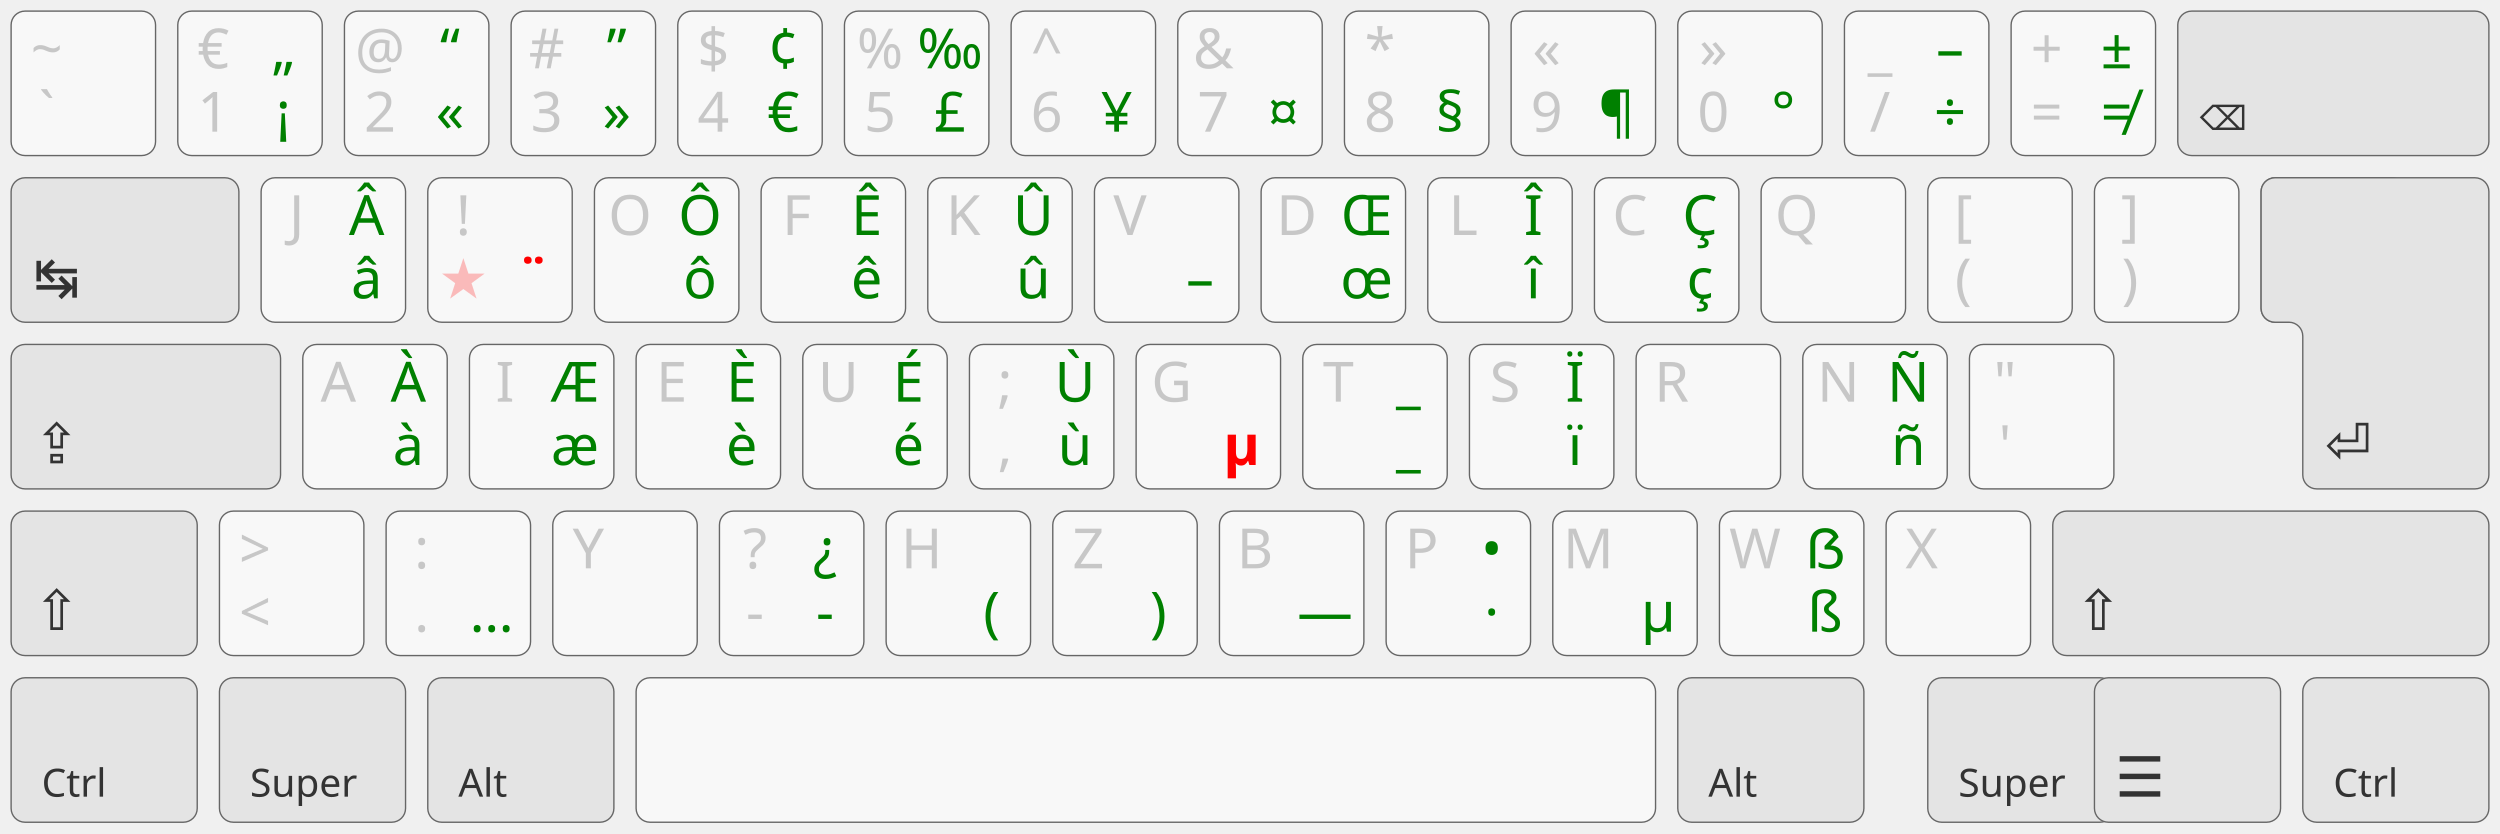
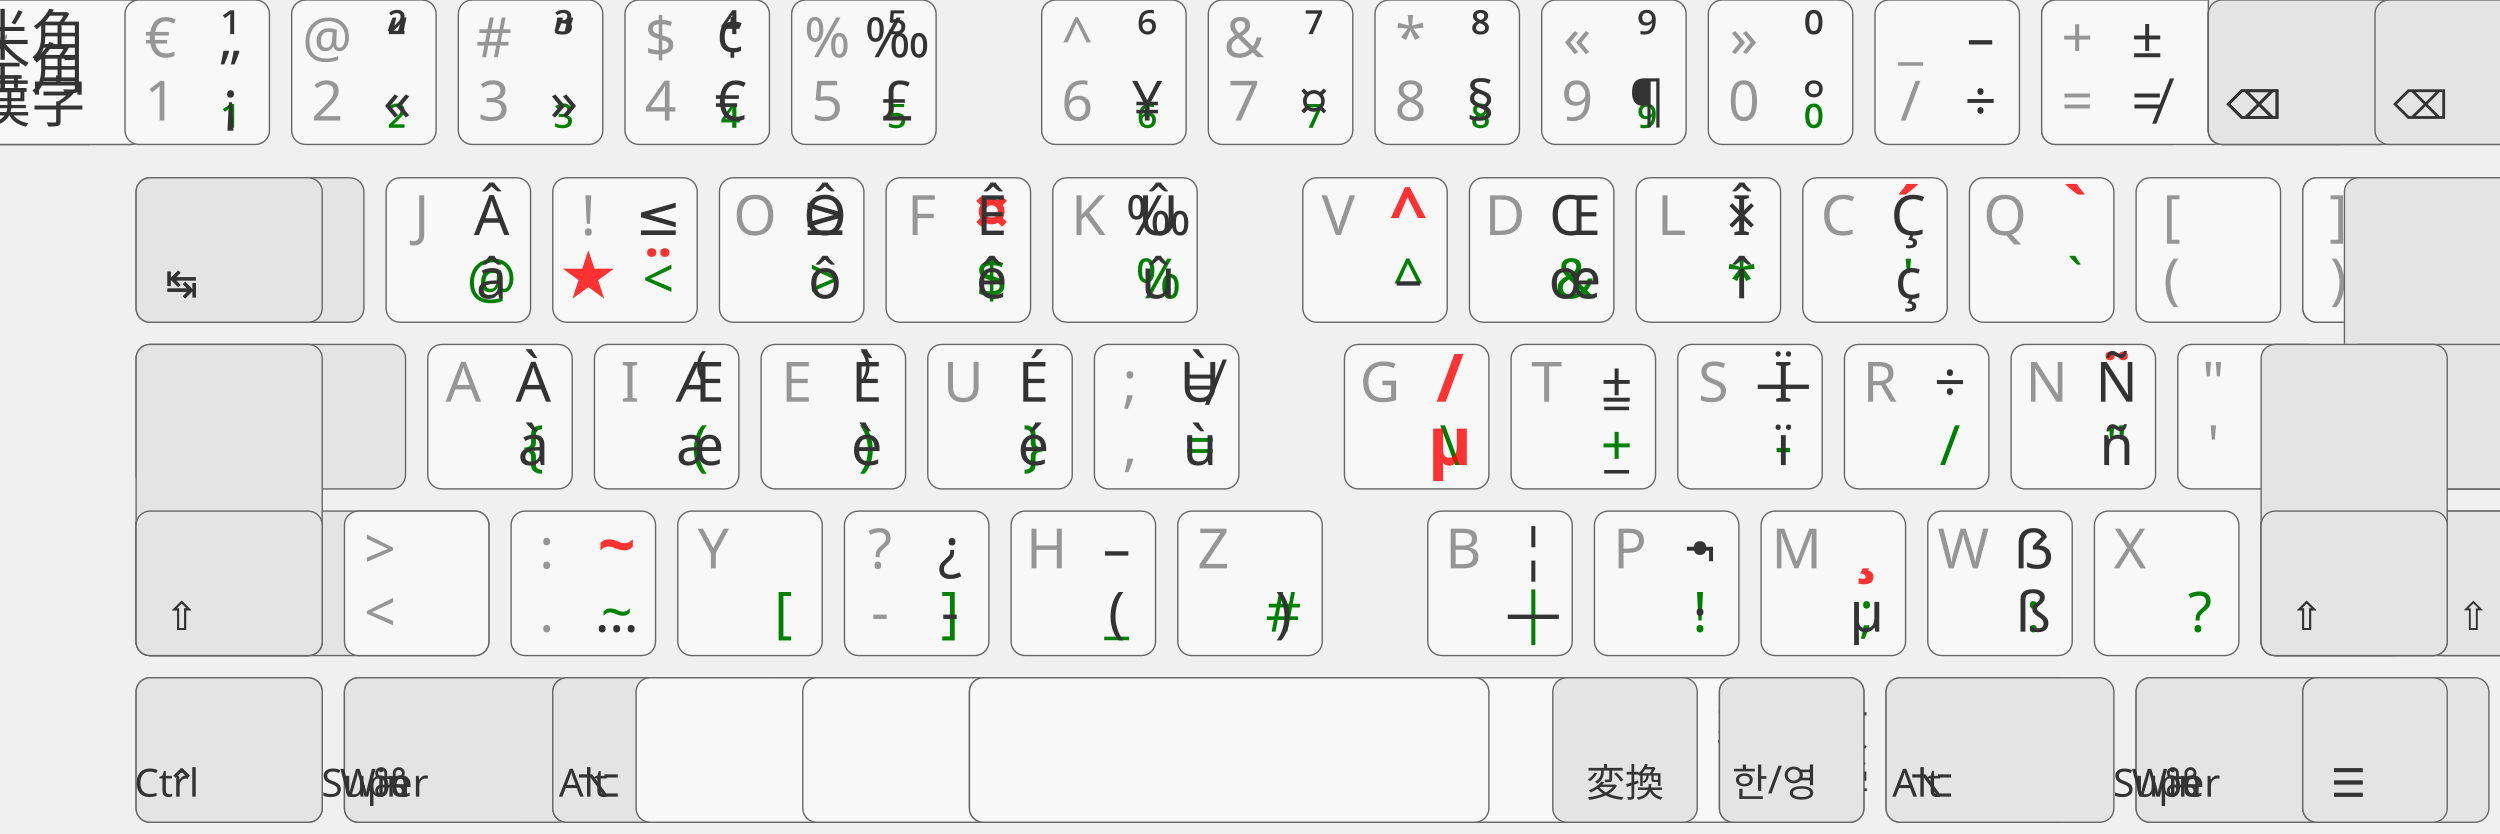
<svg xmlns="http://www.w3.org/2000/svg" viewBox="0 0 900 300" platform="gnu" theme="" class="iso intlBackslash dk">
  <style>
    rect, path {
+       fill: #f8f8f8;
      stroke: #666;
      stroke-width: .5px;
-       fill: #f8f8f8;
-     }
-     .specialKey,
-     .specialKey rect,
-     .specialKey path {
-       fill: #e4e4e4;
    }
    text {
      fill: #333;
      font: normal 20px sans-serif;
      text-align: center;
-     }
-     #Backspace text {
-       font-size: 12px;
+       text-anchor: middle;
    }

-     #Escape { display: none; }
+     .specialKey text { font-size: 14px; }
+     .specialKey rect { fill: #e4e4e4; }

-     #row_AE { transform: translate(4px, 4px); }
-     #row_AD { transform: translate(4px, 64px); }
-     #row_AC { transform: translate(4px, 124px); }
-     #row_AB { transform: translate(4px, 184px); }
-     #row_AA { transform: translate(4px, 244px); }
+     #row_AD { transform: translate(64px,  64px); }
+     #row_AC { transform: translate(64px, 124px); }
+     #row_AB { transform: translate(64px, 184px); }
+     #row_AA { transform: translate(64px, 244px); }
+     .left   { transform: translate(-15px, 0); }
+     .right  { transform: translate(+15px, 0); }

-     /* Backslash + Enter */
-     #Enter path.alt,
-     #Enter     .iso,
-     #Backslash .iso,
-     .alt #Enter rect.ansi,
-     .iso #Enter rect.ansi,
-     .iso #Enter text.ansi,
-     .alt #Backslash .ansi,
-     .iso #Backslash .ansi { display: none; }
-     #Enter text.ansi,
-     .alt #Enter     .alt,
-     .iso #Enter     .iso,
-     .iso #Backslash .iso { display: block; }
-     .iso #Backslash { transform: translate(765px, 60px); }
-     .alt #Backslash { transform: translate(780px, -60px); }
+     #odk    { fill: #7e7; }
+     .level3 { fill: green; }

-     /* Backspace + IntlYen */
-     #IntlYen, #Backspace .alt,
-     .intlYen  #Backspace .ansi { display: none; }
-     .intlYen  #Backspace .alt,
-     .intlYen  #IntlYen { display: block; }
+     .layer, .level1, .level2 { opacity: 0.5; }

-     /* ShiftLeft + IntlBackslash */
-     #IntlBackslash, #ShiftLeft .iso,
-     .intlBackslash  #ShiftLeft .ansi { display: none; }
-     .intlBackslash  #ShiftLeft .iso,
-     .intlBackslash  #IntlBackslash { display: block; }
- 
-     /* ShiftRight + IntlRo */
-     #IntlRo, #ShiftRight .abnt,
-     .intlRo  #ShiftRight .ansi { display: none; }
-     .intlRo  #ShiftRight .abnt,
-     .intlRo  #IntlRo { display: block; }
- 
-     .specialKey   .ergo,
-     .specialKey   .ol60,
-     .specialKey   .ol50,
-     .specialKey   .ol40,
-     #Space        .ol60,
-     #Space        .ol50,
-     #Space        .ol40,
-     #Backquote    .ol60,
-     #BracketRight .ol60,
-     #Equal        .ol60,
-     .ergo #CapsLock,
-     .ergo #Space      rect,
-     .ergo #Backslash  rect,
-     .ergo .specialKey rect,
-     .ergo .specialKey text { display: none; }
-     .ol50 #Escape,
-     .ol40 #Escape,
-     .ol60 #Space        .ol60,
-     .ol50 #Space        .ol50,
-     .ol40 #Space        .ol40,
-     .ol60 #Backquote    .ol60,
-     .ol60 #BracketRight .ol60,
-     .ol60 #Backslash    .ol60,
-     .ol60 #Equal        .ol60,
-     .ol60 .specialKey   .ol60,
-     .ol50 .specialKey   .ol50,
-     .ol40 .specialKey   .ol40,
-     .ergo .specialKey   .ergo { display: block; }
- 
-     .ol50 .pinkyKey, .ol50 #ContextMenu,
-     .ol40 .pinkyKey, .ol40 #ContextMenu,
-     .ol40 #row_AE .numberKey { display: none; }
- 
-     .ergo #row_AE       { transform: translate(94px, 4px); }
-     .ergo #row_AD       { transform: translate(64px, 64px); }
-     .ergo #row_AC       { transform: translate(49px, 124px); }
-     .ergo #row_AB       { transform: translate(19px, 184px); }
- 
-     .ergo #Tab          { transform: translate(15px, 0px); }
-     .ergo #ShiftLeft    { transform: translate(60px, 0px); }
-     .ergo #ControlLeft  { transform: translate(75px, 0px); }
-     .ergo #MetaLeft     { transform: translate(150px, 0px); }
-     .ergo #AltLeft      { transform: translate(240px, 0px); }
-     .ergo #Space        { transform: translate(315px, 0px); }
-     .ergo #AltRight     { transform: translate(540px, 0px); }
-     .ergo #MetaRight    { transform: translate(630px, 0px); }
-     .ergo #ControlRight { transform: translate(750px, 0px); }
- 
-     .ergo .left         { transform: translate(-15px, 0px); }
-     .ergo .right        { transform: translate(15px, 0px); }
- 
-     .ol60 .left         { transform: translate(-75px, 0px); }
-     .ol60 #ControlRight { transform: translate(810px, 0px); }
-     .ol60 #Backquote    { transform: translate(-15px, 0px); }
-     .ol60 #ShiftRight   { transform: translate(795px, 0px); }
-     .ol60 #ContextMenu  { transform: translate(750px, 0px); }
-     .ol60 #Backslash    { transform: translate(690px, 120px); }
-     .ol60 #Backspace    { transform: translate(277.5px, 60px); }
-     .ol60 #Enter        { transform: translate(322.5px, 60px); }
- 
-     .ol50 #Escape       { transform: translate(-15px, 0px); }
-     .ol50 #Backspace    { transform: translate(660px, 0px); }
-     .ol50 #Enter        { transform: translate(705px, -60px); }
- 
-     .ol40 #Escape       { transform: translate(-15px, 120px); }
-     .ol40 #Backspace    { transform: translate(660px, 60px); }
-     .ol40 #Enter        { transform: translate(705px, 0px); }
- 
-     [platform="gnu"].ergo .specialKey .win,
-     [platform="gnu"].ergo .specialKey .mac,
-     [platform="win"].ergo .specialKey .gnu,
-     [platform="win"].ergo .specialKey .mac { display: none; }
-     .ergo .specialKey .mac,
-     [platform="gnu"].ergo .specialKey .gnu,
-     [platform="win"].ergo .specialKey .win { display: block; }
- 
-     /* swap Alt/Meta for MacOSX */
-     [platform="gnu"].ergo #MetaLeft,
-     [platform="win"].ergo #MetaLeft,
-                     .ergo #AltLeft   { transform: translate(150px, 0px); }
-     [platform="gnu"].ergo #AltLeft,
-     [platform="win"].ergo #AltLeft,
-                     .ergo #MetaLeft  { transform: translate(240px, 0px); }
-     [platform="gnu"].ergo #AltRight,
-     [platform="win"].ergo #AltRight,
-                     .ergo #MetaRight { transform: translate(570px, 0px); }
-     [platform="gnu"].ergo #MetaRight,
-     [platform="win"].ergo #MetaRight,
-                     .ergo #AltRight  { transform: translate(660px, 0px); }
- 
-     #NonConvert, #Convert, #KanaMode,
-     #Lang1, #Lang2,
-     #Space .jis,
-     #Space .ks,
-     .ks  #Space .ansi,
-     .ks  #Space .jis,
-     .jis #Space .ansi,
-     .jis #Space .ks { display: none; }
-     .ks  #Space .ks,
-     .jis #NonConvert, .jis #Convert, .jis #KanaMode,
-     .ks #Lang1, .ks #Lang2,
-     .jis #Space .jis { display: block; }
- 
-     #Backquote .jis,
-     #CapsLock  .jis,
-     .jis #Backquote .ansi,
-     .jis #CapsLock  .ansi { display: none; }
-     .jis #Backquote .jis,
-     .jis #CapsLock .jis { display: block; }
- 
-     #Lang1 text,
-     #Lang2 text,
-     #Convert text,
-     #NonConvert text,
-     .jis #CapsLock text { font-size: 14px; }
-     #KanaMode text,
-     .jis #Backquote text { font-size: 10px; }
- 
-     .specialKey .win,
-     .specialKey .gnu {
-       display: none;
-       font-size: 14px;
+     .deadKey {
+       fill: red;
+       opacity: 0.8;
+       font-size: 24px;
    }

-     /* display MacOSX by default */
-     [platform="gnu"] .specialKey .win,
-     [platform="gnu"] .specialKey .mac,
-     [platform="win"] .specialKey .gnu,
-     [platform="win"] .specialKey .mac { display: none; }
-     [platform="mac"] .specialKey .mac,
-     [platform="gnu"] .specialKey .gnu,
-     [platform="win"] .specialKey .win { display: block; }
- 
-     /* swap Alt/Meta for MacOSX */
-     [platform="gnu"] #MetaLeft,
-     [platform="win"] #MetaLeft,  #AltLeft   { transform: translate(75px, 0px); }
-     [platform="gnu"] #AltLeft,
-     [platform="win"] #AltLeft,   #MetaLeft  { transform: translate(150px, 0px); }
-     [platform="gnu"] #AltRight,
-     [platform="win"] #AltRight,  #MetaRight { transform: translate(600px, 0px); }
-     [platform="gnu"] #MetaRight,
-     [platform="win"] #MetaRight, #AltRight  { transform: translate(675px, 0px); }
- 
-     g:target rect, .press rect,
-     g:target path, .press path {
-       fill: #aad;
-     }
- 
-     [theme="reach"] .pinkyKey  rect { fill: hsl(  0, 100%, 90%); }
-     [theme="reach"] .numberKey rect { fill: hsl( 42, 100%, 90%); }
-     [theme="reach"] .letterKey rect { fill: hsl(122, 100%, 90%); }
-     [theme="reach"] .homeKey   rect { fill: hsl(122, 100%, 75%); }
-     [theme="reach"] .press     rect { fill: #aaf; }
- 
-     [theme="hints"] [finger="m1"] rect { fill: hsl(  0, 100%, 95%); }
-     [theme="hints"] [finger="l2"] rect { fill: hsl( 42, 100%, 85%); }
-     [theme="hints"] [finger="r2"] rect { fill: hsl( 61, 100%, 85%); }
-     [theme="hints"] [finger="l3"] rect,
-     [theme="hints"] [finger="r3"] rect { fill: hsl(136, 100%, 85%); }
-     [theme="hints"] [finger="l4"] rect,
-     [theme="hints"] [finger="r4"] rect { fill: hsl(200, 100%, 85%); }
-     [theme="hints"] [finger="l5"] rect,
-     [theme="hints"] [finger="r5"] rect { fill: hsl(230, 100%, 85%); }
-     [theme="hints"] .specialKey   rect,
-     [theme="hints"] .specialKey   path { fill: #e4e4e4; }
-     [theme="hints"] .hint         rect { fill: #a33; }
-     [theme="hints"] .press        rect { fill: #335; }
-     [theme="hints"] .press        text { fill: #fff; }
-     [theme="hints"] .hint text {
-       font-weight: bold;
-       fill: white;
-     }
- 
-     /* dimmed AltGr + bold dead keys */
-     .level3, .level4 { fill: blue; opacity: .5; }
-     .level5, .level6 { fill: green; display: none }
-     .deadKey {
-       fill: red;
-       font-size: 14px;
-     }
-     .diacritic  {
-       font-size: 20px;
-       font-weight: bolder;
-     }
- 
-     /* hide Level4 (Shift+AltGr) unless AltGr is pressed */
-     .level4        { display: none; }
-     .altgr .level4 { display: block; }
- 
-     /* highlight AltGr + Dead Keys */
-     .dk .level1, .altgr .level1,
-     .dk .level2, .altgr .level2 { opacity: 0.25; display: block; }
-     .dk .level5, .altgr .level3,
-     .dk .level6, .altgr .level4,
-     .mixed .level3, .mixed .level5 { opacity: 1; display: block;}
-     .dk .level3, .dk .level4,
-     .mixed .level4, .mixed .level6 { display: none; }
- 
-     /* Translate level5 upward if mixed */
-     .mixed .level5 {transform: translate(0px, -22.8px);}
- 
-     /* Adding Base class option to display Alpha + dk layers */
-     .base .level3, .base .level4 { display: none;}
-     .base .level5  { opacity: 0.5; display: block;}
+     .diacritic { font-weight: bolder; }

    @media (prefers-color-scheme: dark) {
-       rect, path { stroke: #777; fill: #444; }
-       .specialKey, .specialKey rect, .specialKey path { fill: #333; }
-       g:target rect, .press rect, g:target path, .press path { fill: #558; }
-       text { fill: #999; }
-       .level3, .level4 { fill: #99f; }
-       .level5, .level6 { fill: #6d6; }
-       .deadKey { fill: #f44; }
- 
-       [theme="reach"] .pinkyKey  rect { fill: hsl(  0, 60%, 25%); }
-       [theme="reach"] .numberKey rect { fill: hsl( 42, 60%, 27%); }
-       [theme="reach"] .letterKey rect { fill: hsl(122, 75%, 20%); }
-       [theme="reach"] .homeKey   rect { fill: hsl(122, 70%, 25%); }
-       [theme="reach"] .press     rect { fill: #449; }
- 
-       [theme="hints"] [finger="m1"] rect { fill: hsl(  0, 100%, 95%); }
-       [theme="hints"] [finger="l2"] rect { fill: hsl( 42, 100%, 85%); }
-       [theme="hints"] [finger="r2"] rect { fill: hsl( 61, 100%, 85%); }
-       [theme="hints"] [finger="l3"] rect,
-       [theme="hints"] [finger="r3"] rect { fill: hsl(136, 100%, 85%); }
-       [theme="hints"] [finger="l4"] rect,
-       [theme="hints"] [finger="r4"] rect { fill: hsl(200, 100%, 85%); }
-       [theme="hints"] [finger="l5"] rect,
-       [theme="hints"] [finger="r5"] rect { fill: hsl(230, 100%, 85%); }
-       [theme="hints"] .specialKey   rect,
-       [theme="hints"] .specialKey   path { fill: #e4e4e4; }
-       [theme="hints"] .hint         rect { fill: #a33; }
-       [theme="hints"] .press        rect { fill: #335; }
-       [theme="hints"] .press        text { fill: #fff; }
-       [theme="hints"] .hint text {
-         font-weight: bold;
-         fill: white;
-       }
+       .specialKey rect { fill: #333; }
+       rect, path       { fill: #444; }
+       text             { fill: #bbb; }
+       #odk             { fill: #484; }
+       .deadKey         { fill: #f44; }
+       .level3          { fill: #6b6; }
    }
  </style>
  <g id="row_AE" text-anchor="middle">
    <g class="left">
      <g class="specialKey" finger="l5" id="Escape" transform="translate(0, 0)">
        <rect class="ergo" width="67" height="52" rx="5" ry="5" />
        <text class="ergo" width="22" height="22" x="16.4" y="42.8">⎋</text>
      </g>
      <g class="pinkyKey" finger="l5" id="Backquote" transform="translate(0, 0)">
        <rect class="specialKey jis" width="52" height="52" rx="5" ry="5" />
        <rect class="ansi alt iso" width="52" height="52" rx="5" ry="5" />
        <rect class="ol60" width="67" height="52" rx="5" ry="5" />
        <text class="jis" width="22" height="22" x="26" y="20">半角</text>
        <text class="jis" width="22" height="22" x="26" y="32">全角</text>
        <text class="jis" width="22" height="22" x="26" y="44">漢字</text>
        <g class="ansi key">
          <text class="level1" width="22" height="22" x="12.8" y="43.4">`</text>
          <text class="level2" width="22" height="22" x="12.8" y="20.6">~</text>
          <text class="level3" width="22" height="22" x="38" y="43.4" />
          <text class="level4" width="22" height="22" x="38" y="20.6" />
          <text class="level5 dk" width="22" height="22" x="38" y="43.4" />
          <text class="level6 dk" width="22" height="22" x="38" y="20.6" />
        </g>
      </g>
      <g class="numberKey" finger="l5" id="Digit1" transform="translate(60, 0)">
        <rect class="" width="52" height="52" rx="5" ry="5" />
        <g class="key">
          <text class="level1" width="22" height="22" x="12.8" y="43.4">1</text>
          <text class="level2" width="22" height="22" x="12.8" y="20.6">€</text>
          <text class="level3" width="22" height="22" x="38" y="43.4">₁</text>
          <text class="level4" width="22" height="22" x="38" y="20.6">¹</text>
          <text class="level5 dk" width="22" height="22" x="38" y="43.4">¡</text>
          <text class="level6 dk" width="22" height="22" x="38" y="20.6">„</text>
        </g>
      </g>
      <g class="numberKey" finger="l5" id="Digit2" transform="translate(120, 0)">
        <rect class="" width="52" height="52" rx="5" ry="5" />
        <g class="key">
          <text class="level1" width="22" height="22" x="12.8" y="43.4">2</text>
          <text class="level2" width="22" height="22" x="12.8" y="20.6">@</text>
          <text class="level3" width="22" height="22" x="38" y="43.4">₂</text>
          <text class="level4" width="22" height="22" x="38" y="20.6">²</text>
          <text class="level5 dk" width="22" height="22" x="38" y="43.4">«</text>
          <text class="level6 dk" width="22" height="22" x="38" y="20.6">“</text>
        </g>
      </g>
      <g class="numberKey" finger="l4" id="Digit3" transform="translate(180, 0)">
        <rect class="" width="52" height="52" rx="5" ry="5" />
        <g class="key">
          <text class="level1" width="22" height="22" x="12.8" y="43.4">3</text>
          <text class="level2" width="22" height="22" x="12.8" y="20.6">#</text>
          <text class="level3" width="22" height="22" x="38" y="43.4">₃</text>
          <text class="level4" width="22" height="22" x="38" y="20.6">³</text>
          <text class="level5 dk" width="22" height="22" x="38" y="43.4">»</text>
          <text class="level6 dk" width="22" height="22" x="38" y="20.6">”</text>
        </g>
      </g>
      <g class="numberKey" finger="l3" id="Digit4" transform="translate(240, 0)">
        <rect class="" width="52" height="52" rx="5" ry="5" />
        <g class="key">
          <text class="level1" width="22" height="22" x="12.8" y="43.4">4</text>
          <text class="level2" width="22" height="22" x="12.8" y="20.6">$</text>
          <text class="level3" width="22" height="22" x="38" y="43.4">₄</text>
          <text class="level4" width="22" height="22" x="38" y="20.6">⁴</text>
          <text class="level5 dk" width="22" height="22" x="38" y="43.4">€</text>
          <text class="level6 dk" width="22" height="22" x="38" y="20.6">¢</text>
        </g>
      </g>
      <g class="numberKey" finger="l2" id="Digit5" transform="translate(300, 0)">
        <rect class="" width="52" height="52" rx="5" ry="5" />
        <g class="key">
          <text class="level1" width="22" height="22" x="12.8" y="43.4">5</text>
          <text class="level2" width="22" height="22" x="12.8" y="20.6">%</text>
          <text class="level3" width="22" height="22" x="38" y="43.4">₅</text>
          <text class="level4" width="22" height="22" x="38" y="20.6">⁵</text>
          <text class="level5 dk" width="22" height="22" x="38" y="43.4">£</text>
          <text class="level6 dk" width="22" height="22" x="38" y="20.6">‰</text>
        </g>
      </g>
    </g>
    <g class="right">
      <g class="numberKey" finger="l2" id="Digit6" transform="translate(360, 0)">
        <rect class="" width="52" height="52" rx="5" ry="5" />
        <g class="key">
          <text class="level1" width="22" height="22" x="12.8" y="43.4">6</text>
          <text class="level2" width="22" height="22" x="12.8" y="20.6">^</text>
          <text class="level3" width="22" height="22" x="38" y="43.4">₆</text>
          <text class="level4" width="22" height="22" x="38" y="20.6">⁶</text>
          <text class="level5 dk" width="22" height="22" x="38" y="43.4">¥</text>
          <text class="level6 dk" width="22" height="22" x="38" y="20.6" />
        </g>
      </g>
      <g class="numberKey" finger="r2" id="Digit7" transform="translate(420, 0)">
        <rect class="" width="52" height="52" rx="5" ry="5" />
        <g class="key">
          <text class="level1" width="22" height="22" x="12.8" y="43.4">7</text>
          <text class="level2" width="22" height="22" x="12.8" y="20.6">&amp;</text>
          <text class="level3" width="22" height="22" x="38" y="43.4">₇</text>
          <text class="level4" width="22" height="22" x="38" y="20.6">⁷</text>
          <text class="level5 dk" width="22" height="22" x="38" y="43.4">¤</text>
          <text class="level6 dk" width="22" height="22" x="38" y="20.6" />
        </g>
      </g>
      <g class="numberKey" finger="r2" id="Digit8" transform="translate(480, 0)">
        <rect class="" width="52" height="52" rx="5" ry="5" />
        <g class="key">
          <text class="level1" width="22" height="22" x="12.8" y="43.4">8</text>
          <text class="level2" width="22" height="22" x="12.8" y="20.6">*</text>
          <text class="level3" width="22" height="22" x="38" y="43.4">₈</text>
          <text class="level4" width="22" height="22" x="38" y="20.6">⁸</text>
          <text class="level5 dk" width="22" height="22" x="38" y="43.4">§</text>
          <text class="level6 dk" width="22" height="22" x="38" y="20.6" />
        </g>
      </g>
      <g class="numberKey" finger="r3" id="Digit9" transform="translate(540, 0)">
        <rect class="" width="52" height="52" rx="5" ry="5" />
        <g class="key">
          <text class="level1" width="22" height="22" x="12.8" y="43.4">9</text>
          <text class="level2" width="22" height="22" x="12.8" y="20.6">«</text>
          <text class="level3" width="22" height="22" x="38" y="43.4">₉</text>
          <text class="level4" width="22" height="22" x="38" y="20.6">⁹</text>
          <text class="level5 dk" width="22" height="22" x="38" y="43.4">¶</text>
          <text class="level6 dk" width="22" height="22" x="38" y="20.6" />
        </g>
      </g>
      <g class="numberKey" finger="r4" id="Digit0" transform="translate(600, 0)">
        <rect class="" width="52" height="52" rx="5" ry="5" />
        <g class="key">
          <text class="level1" width="22" height="22" x="12.8" y="43.4">0</text>
          <text class="level2" width="22" height="22" x="12.8" y="20.6">»</text>
          <text class="level3" width="22" height="22" x="38" y="43.4">₀</text>
          <text class="level4" width="22" height="22" x="38" y="20.6">⁰</text>
          <text class="level5 dk" width="22" height="22" x="38" y="43.4">°</text>
          <text class="level6 dk" width="22" height="22" x="38" y="20.6" />
        </g>
      </g>
      <g class="pinkyKey" finger="r5" id="Minus" transform="translate(660, 0)">
        <rect class="" width="52" height="52" rx="5" ry="5" />
        <g class="key">
          <text class="level1" width="22" height="22" x="12.8" y="43.4">/</text>
          <text class="level2" width="22" height="22" x="12.8" y="20.6">_</text>
          <text class="level3" width="22" height="22" x="38" y="43.4" />
          <text class="level4" width="22" height="22" x="38" y="20.6" />
          <text class="level5 dk" width="22" height="22" x="38" y="43.4">÷</text>
          <text class="level6 dk" width="22" height="22" x="38" y="20.6">–</text>
        </g>
      </g>
      <g class="pinkyKey" finger="r5" id="Equal" transform="translate(720, 0)">
        <rect class="ansi" width="52" height="52" rx="5" ry="5" />
        <rect class="ol60" width="67" height="52" rx="5" ry="5" />
        <g class="key">
          <text class="level1" width="22" height="22" x="12.8" y="43.4">=</text>
          <text class="level2" width="22" height="22" x="12.8" y="20.6">+</text>
          <text class="level3" width="22" height="22" x="38" y="43.4" />
          <text class="level4" width="22" height="22" x="38" y="20.6" />
          <text class="level5 dk" width="22" height="22" x="38" y="43.4">≠</text>
          <text class="level6 dk" width="22" height="22" x="38" y="20.6">±</text>
        </g>
      </g>
      <g class="pinkyKey" finger="r5" id="IntlYen" transform="translate(780, 0)">
        <rect class="" width="52" height="52" rx="5" ry="5" />
        <g class="key" />
      </g>
      <g class="specialKey" finger="r5" id="Backspace" transform="translate(780, 0)">
        <rect class="ansi" width="112" height="52" rx="5" ry="5" />
        <rect class="ol60" width="67" height="112" rx="5" ry="5" y="-60" />
        <rect class="ol40 ol50" width="67" height="52" rx="5" ry="5" />
        <rect class="alt" width="52" height="52" rx="5" ry="5" x="60" />
        <text class="ansi" width="22" height="22" x="16.4" y="42.8">⌫</text>
        <text class="ergo" width="22" height="22" x="16.4" y="42.8">⌫</text>
        <text class="alt" width="22" height="22" x="16.4" y="42.8" transform="translate(60, 0)">⌫</text>
      </g>
    </g>
  </g>
  <g id="row_AD" text-anchor="middle">
    <g class="left">
      <g class="specialKey" finger="l5" id="Tab" transform="translate(0, 0)">
        <rect class="" width="82" height="52" rx="5" ry="5" />
        <rect class="ergo" width="67" height="52" rx="5" ry="5" />
        <text class="" width="22" height="22" x="16.4" y="42.8">↹</text>
        <text class="ergo" width="22" height="22" x="16.4" y="42.8">↹</text>
      </g>
      <g class="letterKey" finger="l5" id="KeyQ" transform="translate(90, 0)">
        <rect class="" width="52" height="52" rx="5" ry="5" />
        <g class="key">
          <text class="level1" width="22" height="22" x="12.8" y="43.4" />
          <text class="level2" width="22" height="22" x="12.8" y="20.6">J</text>
          <text class="level3" width="22" height="22" x="38" y="43.4">@</text>
          <text class="level4" width="22" height="22" x="38" y="20.6" />
          <text class="level5 dk" width="22" height="22" x="38" y="43.4">â</text>
          <text class="level6 dk" width="22" height="22" x="38" y="20.6">Â</text>
        </g>
      </g>
      <g class="letterKey" finger="l4" id="KeyW" transform="translate(150, 0)">
        <rect class="" width="52" height="52" rx="5" ry="5" />
        <g class="key">
          <text class="level1 deadKey diacritic" width="22" height="22" x="12.8" y="43.4">★</text>
          <text class="level2" width="22" height="22" x="12.8" y="20.6">!</text>
          <text class="level3" width="22" height="22" x="38" y="43.4">&lt;</text>
          <text class="level4" width="22" height="22" x="38" y="20.6">≤</text>
          <text class="level5 dk deadKey diacritic" width="22" height="22" x="38" y="43.4">¨</text>
          <text class="level6 dk" width="22" height="22" x="38" y="20.6" />
        </g>
      </g>
      <g class="letterKey" finger="l3" id="KeyE" transform="translate(210, 0)">
        <rect class="" width="52" height="52" rx="5" ry="5" />
        <g class="key">
          <text class="level1" width="22" height="22" x="12.8" y="43.4" />
          <text class="level2" width="22" height="22" x="12.8" y="20.6">O</text>
          <text class="level3" width="22" height="22" x="38" y="43.4">&gt;</text>
          <text class="level4" width="22" height="22" x="38" y="20.6">≥</text>
          <text class="level5 dk" width="22" height="22" x="38" y="43.4">ô</text>
          <text class="level6 dk" width="22" height="22" x="38" y="20.6">Ô</text>
        </g>
      </g>
      <g class="letterKey" finger="l2" id="KeyR" transform="translate(270, 0)">
        <rect class="" width="52" height="52" rx="5" ry="5" />
        <g class="key">
          <text class="level1" width="22" height="22" x="12.8" y="43.4" />
          <text class="level2" width="22" height="22" x="12.8" y="20.6">F</text>
          <text class="level3" width="22" height="22" x="38" y="43.4">$</text>
          <text class="level4 deadKey diacritic" width="22" height="22" x="38" y="20.6">¤</text>
          <text class="level5 dk" width="22" height="22" x="38" y="43.4">ê</text>
          <text class="level6 dk" width="22" height="22" x="38" y="20.6">Ê</text>
        </g>
      </g>
      <g class="letterKey" finger="l2" id="KeyT" transform="translate(330, 0)">
        <rect class="" width="52" height="52" rx="5" ry="5" />
        <g class="key">
          <text class="level1" width="22" height="22" x="12.8" y="43.4" />
          <text class="level2" width="22" height="22" x="12.8" y="20.6">K</text>
          <text class="level3" width="22" height="22" x="38" y="43.4">%</text>
          <text class="level4" width="22" height="22" x="38" y="20.6">‰</text>
          <text class="level5 dk" width="22" height="22" x="38" y="43.4">û</text>
          <text class="level6 dk" width="22" height="22" x="38" y="20.6">Û</text>
        </g>
      </g>
    </g>
    <g class="right">
      <g class="letterKey" finger="r2" id="KeyY" transform="translate(390, 0)">
        <rect class="" width="52" height="52" rx="5" ry="5" />
        <g class="key">
          <text class="level1" width="22" height="22" x="12.8" y="43.4" />
          <text class="level2" width="22" height="22" x="12.8" y="20.6">V</text>
          <text class="level3" width="22" height="22" x="38" y="43.4">^</text>
          <text class="level4 deadKey diacritic" width="22" height="22" x="38" y="20.6">^</text>
          <text class="level5 dk" width="22" height="22" x="38" y="43.4">–</text>
          <text class="level6 dk" width="22" height="22" x="38" y="20.6" />
        </g>
      </g>
      <g class="letterKey" finger="r2" id="KeyU" transform="translate(450, 0)">
        <rect class="" width="52" height="52" rx="5" ry="5" />
        <g class="key">
          <text class="level1" width="22" height="22" x="12.8" y="43.4" />
          <text class="level2" width="22" height="22" x="12.8" y="20.6">D</text>
          <text class="level3" width="22" height="22" x="38" y="43.4">&amp;</text>
          <text class="level4 deadKey" width="22" height="22" x="38" y="20.6" />
          <text class="level5 dk" width="22" height="22" x="38" y="43.4">œ</text>
          <text class="level6 dk" width="22" height="22" x="38" y="20.6">Œ</text>
        </g>
      </g>
      <g class="letterKey" finger="r3" id="KeyI" transform="translate(510, 0)">
        <rect class="" width="52" height="52" rx="5" ry="5" />
        <g class="key">
          <text class="level1" width="22" height="22" x="12.8" y="43.4" />
          <text class="level2" width="22" height="22" x="12.8" y="20.6">L</text>
          <text class="level3" width="22" height="22" x="38" y="43.4">*</text>
          <text class="level4" width="22" height="22" x="38" y="20.6">×</text>
          <text class="level5 dk" width="22" height="22" x="38" y="43.4">î</text>
          <text class="level6 dk" width="22" height="22" x="38" y="20.6">Î</text>
        </g>
      </g>
      <g class="letterKey" finger="r4" id="KeyO" transform="translate(570, 0)">
        <rect class="" width="52" height="52" rx="5" ry="5" />
        <g class="key">
          <text class="level1" width="22" height="22" x="12.8" y="43.4" />
          <text class="level2" width="22" height="22" x="12.8" y="20.6">C</text>
          <text class="level3" width="22" height="22" x="38" y="43.4">'</text>
          <text class="level4 deadKey diacritic" width="22" height="22" x="38" y="20.6">´</text>
          <text class="level5 dk" width="22" height="22" x="38" y="43.4">ç</text>
          <text class="level6 dk" width="22" height="22" x="38" y="20.6">Ç</text>
        </g>
      </g>
      <g class="letterKey" finger="r5" id="KeyP" transform="translate(630, 0)">
        <rect class="" width="52" height="52" rx="5" ry="5" />
        <g class="key">
          <text class="level1" width="22" height="22" x="12.8" y="43.4" />
          <text class="level2" width="22" height="22" x="12.8" y="20.6">Q</text>
          <text class="level3" width="22" height="22" x="38" y="43.4">`</text>
          <text class="level4 deadKey diacritic" width="22" height="22" x="38" y="20.6">`</text>
          <text class="level5 dk" width="22" height="22" x="38" y="43.4" />
          <text class="level6 dk" width="22" height="22" x="38" y="20.6" />
        </g>
      </g>
      <g class="pinkyKey" finger="r5" id="BracketLeft" transform="translate(690, 0)">
        <rect class="" width="52" height="52" rx="5" ry="5" />
        <g class="key">
          <text class="level1" width="22" height="22" x="12.8" y="43.4">(</text>
          <text class="level2" width="22" height="22" x="12.8" y="20.6">[</text>
          <text class="level3" width="22" height="22" x="38" y="43.4" />
          <text class="level4" width="22" height="22" x="38" y="20.6" />
          <text class="level5 dk" width="22" height="22" x="38" y="43.4" />
          <text class="level6 dk" width="22" height="22" x="38" y="20.6" />
        </g>
      </g>
      <g class="pinkyKey" finger="r5" id="BracketRight" transform="translate(750, 0)">
        <rect class="ansi" width="52" height="52" rx="5" ry="5" />
        <rect class="ol60" width="67" height="52" rx="5" ry="5" />
        <g class="key">
          <text class="level1" width="22" height="22" x="12.8" y="43.4">)</text>
          <text class="level2" width="22" height="22" x="12.8" y="20.6">]</text>
          <text class="level3" width="22" height="22" x="38" y="43.4" />
          <text class="level4" width="22" height="22" x="38" y="20.6" />
          <text class="level5 dk" width="22" height="22" x="38" y="43.4" />
          <text class="level6 dk" width="22" height="22" x="38" y="20.6" />
        </g>
      </g>
      <g class="pinkyKey" finger="r5" id="Backslash" transform="translate(810, 0)">
        <rect class="ansi" width="82" height="52" rx="5" ry="5" />
        <rect class="iso ol60" width="52" height="52" rx="5" ry="5" />
        <g class="key">
          <text class="level1" width="22" height="22" x="12.8" y="43.4">\</text>
          <text class="level2" width="22" height="22" x="12.8" y="20.6">|</text>
          <text class="level3" width="22" height="22" x="38" y="43.4" />
          <text class="level4" width="22" height="22" x="38" y="20.6" />
          <text class="level5 dk" width="22" height="22" x="38" y="43.4" />
          <text class="level6 dk" width="22" height="22" x="38" y="20.6" />
        </g>
      </g>
    </g>
  </g>
  <g id="row_AC" text-anchor="middle">
    <g class="left">
      <g class="specialKey" finger="l5" id="CapsLock" transform="translate(0, 0)">
        <rect class="" width="97" height="52" rx="5" ry="5" />
        <text class="ansi" width="22" height="22" x="16.4" y="42.8">⇪</text>
        <text class="jis" width="22" height="22" x="23" y="42.8">英数</text>
      </g>
      <g class="letterKey homeKey" finger="l5" id="KeyA" transform="translate(105, 0)">
        <rect class="" width="52" height="52" rx="5" ry="5" />
        <g class="key">
          <text class="level1" width="22" height="22" x="12.8" y="43.4" />
          <text class="level2" width="22" height="22" x="12.8" y="20.6">A</text>
          <text class="level3" width="22" height="22" x="38" y="43.4">{</text>
          <text class="level4" width="22" height="22" x="38" y="20.6" />
          <text class="level5 dk" width="22" height="22" x="38" y="43.4">à</text>
          <text class="level6 dk" width="22" height="22" x="38" y="20.6">À</text>
        </g>
      </g>
      <g class="letterKey homeKey" finger="l4" id="KeyS" transform="translate(165, 0)">
        <rect class="" width="52" height="52" rx="5" ry="5" />
        <g class="key">
          <text class="level1" width="22" height="22" x="12.8" y="43.4" />
          <text class="level2" width="22" height="22" x="12.8" y="20.6">I</text>
          <text class="level3" width="22" height="22" x="38" y="43.4">(</text>
          <text class="level4" width="22" height="22" x="38" y="20.6">⁽</text>
          <text class="level5 dk" width="22" height="22" x="38" y="43.4">æ</text>
          <text class="level6 dk" width="22" height="22" x="38" y="20.6">Æ</text>
        </g>
      </g>
      <g class="letterKey homeKey" finger="l3" id="KeyD" transform="translate(225, 0)">
        <rect class="" width="52" height="52" rx="5" ry="5" />
        <g class="key">
          <text class="level1" width="22" height="22" x="12.8" y="43.4" />
          <text class="level2" width="22" height="22" x="12.8" y="20.6">E</text>
          <text class="level3" width="22" height="22" x="38" y="43.4">)</text>
          <text class="level4" width="22" height="22" x="38" y="20.6">⁾</text>
          <text class="level5 dk" width="22" height="22" x="38" y="43.4">è</text>
          <text class="level6 dk" width="22" height="22" x="38" y="20.6">È</text>
        </g>
      </g>
      <g class="letterKey homeKey" finger="l2" id="KeyF" transform="translate(285, 0)">
        <rect class="" width="52" height="52" rx="5" ry="5" />
        <g class="key">
          <text class="level1" width="22" height="22" x="12.8" y="43.4" />
          <text class="level2" width="22" height="22" x="12.8" y="20.6">U</text>
          <text class="level3" width="22" height="22" x="38" y="43.4">}</text>
          <text class="level4" width="22" height="22" x="38" y="20.6" />
          <text class="level5 dk" width="22" height="22" x="38" y="43.4">é</text>
          <text class="level6 dk" width="22" height="22" x="38" y="20.6">É</text>
        </g>
      </g>
      <g class="letterKey" finger="l2" id="KeyG" transform="translate(345, 0)">
        <rect class="" width="52" height="52" rx="5" ry="5" />
        <g class="key">
          <text class="level1" width="22" height="22" x="12.8" y="43.4">,</text>
          <text class="level2" width="22" height="22" x="12.8" y="20.6">;</text>
          <text class="level3" width="22" height="22" x="38" y="43.4">=</text>
          <text class="level4" width="22" height="22" x="38" y="20.6">≠</text>
          <text class="level5 dk" width="22" height="22" x="38" y="43.4">ù</text>
          <text class="level6 dk" width="22" height="22" x="38" y="20.6">Ù</text>
        </g>
      </g>
    </g>
    <g class="right">
      <g class="letterKey" finger="r2" id="KeyH" transform="translate(405, 0)">
        <rect class="" width="52" height="52" rx="5" ry="5" />
        <g class="key">
          <text class="level1" width="22" height="22" x="12.8" y="43.4" />
          <text class="level2" width="22" height="22" x="12.8" y="20.6">G</text>
          <text class="level3" width="22" height="22" x="38" y="43.4">\</text>
          <text class="level4 deadKey diacritic" width="22" height="22" x="38" y="20.6">/</text>
          <text class="level5 dk deadKey diacritic" width="22" height="22" x="38" y="43.4">µ</text>
          <text class="level6 dk" width="22" height="22" x="38" y="20.6" />
        </g>
      </g>
      <g class="letterKey homeKey" finger="r2" id="KeyJ" transform="translate(465, 0)">
        <rect class="" width="52" height="52" rx="5" ry="5" />
        <g class="key">
          <text class="level1" width="22" height="22" x="12.8" y="43.4" />
          <text class="level2" width="22" height="22" x="12.8" y="20.6">T</text>
          <text class="level3" width="22" height="22" x="38" y="43.4">+</text>
          <text class="level4" width="22" height="22" x="38" y="20.6">±</text>
          <text class="level5 dk" width="22" height="22" x="38" y="43.4">_</text>
          <text class="level6 dk" width="22" height="22" x="38" y="20.6">_</text>
        </g>
      </g>
      <g class="letterKey homeKey" finger="r3" id="KeyK" transform="translate(525, 0)">
        <rect class="" width="52" height="52" rx="5" ry="5" />
        <g class="key">
          <text class="level1" width="22" height="22" x="12.8" y="43.4" />
          <text class="level2" width="22" height="22" x="12.8" y="20.6">S</text>
          <text class="level3" width="22" height="22" x="38" y="43.4">-</text>
          <text class="level4" width="22" height="22" x="38" y="20.6">—</text>
          <text class="level5 dk" width="22" height="22" x="38" y="43.4">ï</text>
          <text class="level6 dk" width="22" height="22" x="38" y="20.6">Ï</text>
        </g>
      </g>
      <g class="letterKey homeKey" finger="r4" id="KeyL" transform="translate(585, 0)">
        <rect class="" width="52" height="52" rx="5" ry="5" />
        <g class="key">
          <text class="level1" width="22" height="22" x="12.8" y="43.4" />
          <text class="level2" width="22" height="22" x="12.8" y="20.6">R</text>
          <text class="level3" width="22" height="22" x="38" y="43.4">/</text>
          <text class="level4" width="22" height="22" x="38" y="20.6">÷</text>
          <text class="level5 dk" width="22" height="22" x="38" y="43.4" />
          <text class="level6 dk" width="22" height="22" x="38" y="20.6" />
        </g>
      </g>
      <g class="letterKey homeKey" finger="r5" id="Semicolon" transform="translate(645, 0)">
        <rect class="" width="52" height="52" rx="5" ry="5" />
        <g class="key">
          <text class="level1" width="22" height="22" x="12.8" y="43.4" />
          <text class="level2" width="22" height="22" x="12.8" y="20.6">N</text>
          <text class="level3" width="22" height="22" x="38" y="43.4">"</text>
          <text class="level4 deadKey diacritic" width="22" height="22" x="38" y="20.6">¨</text>
          <text class="level5 dk" width="22" height="22" x="38" y="43.4">ñ</text>
          <text class="level6 dk" width="22" height="22" x="38" y="20.6">Ñ</text>
        </g>
      </g>
      <g class="pinkyKey" finger="r5" id="Quote" transform="translate(705, 0)">
        <rect class="" width="52" height="52" rx="5" ry="5" />
        <g class="key">
          <text class="level1" width="22" height="22" x="12.8" y="43.4">'</text>
          <text class="level2" width="22" height="22" x="12.8" y="20.6">"</text>
          <text class="level3" width="22" height="22" x="38" y="43.4" />
          <text class="level4" width="22" height="22" x="38" y="20.6" />
          <text class="level5 dk" width="22" height="22" x="38" y="43.4" />
          <text class="level6 dk" width="22" height="22" x="38" y="20.6" />
        </g>
      </g>
      <g class="specialKey" finger="r5" id="Enter" transform="translate(765, 0)">
        <path class="alt" d="M50,-60 h72 a5,5 0 0 1 5,5 v102 a5,5 0 0 1 -5,5 h-117 a5,5 0 0 1 -5,-5 v-42 a5,5 0 0 1 5,-5 h35 a5,5 1 0 0 5,-5 v-50 a5,5 0 0 1 5,-5 z" />
        <path class="iso" d="M50,-60 h72 a5,5 0 0 1 5,5 v102 a5,5 0 0 1 -5,5 h-57 a5,5 0 0 1 -5,-5 v-50 a5,5 1 0 0 -5,-5 h-5 a5,5 0 0 1 -5,-5 v-42 a5,5 0 0 1 5,-5 z" />
        <rect class="ansi" width="127" height="52" rx="5" ry="5" />
        <rect class="ol60" width="67" height="112" rx="5" ry="5" y="-60" />
        <rect class="ol40 ol50" width="67" height="52" rx="5" ry="5" />
        <text class="ansi alt ergo" width="22" height="22" x="16.4" y="42.8">⏎</text>
        <text class="iso" width="22" height="22" x="16.4" y="42.8" transform="translate(60, 0)">⏎</text>
      </g>
    </g>
  </g>
  <g id="row_AB" text-anchor="middle">
    <g class="left">
      <g class="specialKey" finger="l5" id="ShiftLeft" transform="translate(0, 0)">
        <rect class="ansi alt" width="127" height="52" rx="5" ry="5" />
        <rect class="iso" width="67" height="52" rx="5" ry="5" />
        <rect class="ol50 ol60" width="67" height="112" rx="5" ry="5" y="-60" />
        <rect class="ol40" width="67" height="52" rx="5" ry="5" />
        <text class="" width="22" height="22" x="16.4" y="42.8">⇧</text>
        <text class="ergo" width="22" height="22" x="16.4" y="42.8">⇧</text>
      </g>
      <g class="letterKey" finger="l5" id="IntlBackslash" transform="translate(75, 0)">
        <rect class="" width="52" height="52" rx="5" ry="5" />
        <g class="key">
          <text class="level1" width="22" height="22" x="12.8" y="43.4">&lt;</text>
          <text class="level2" width="22" height="22" x="12.8" y="20.6">&gt;</text>
          <text class="level3" width="22" height="22" x="38" y="43.4" />
          <text class="level4" width="22" height="22" x="38" y="20.6" />
          <text class="level5 dk" width="22" height="22" x="38" y="43.4" />
          <text class="level6 dk" width="22" height="22" x="38" y="20.6" />
        </g>
      </g>
      <g class="letterKey" finger="l5" id="KeyZ" transform="translate(135, 0)">
        <rect class="" width="52" height="52" rx="5" ry="5" />
        <g class="key">
          <text class="level1" width="22" height="22" x="12.8" y="43.4">.</text>
          <text class="level2" width="22" height="22" x="12.8" y="20.6">:</text>
          <text class="level3" width="22" height="22" x="38" y="43.4">~</text>
          <text class="level4 deadKey diacritic" width="22" height="22" x="38" y="20.6">~</text>
          <text class="level5 dk" width="22" height="22" x="38" y="43.4">…</text>
          <text class="level6 dk" width="22" height="22" x="38" y="20.6" />
        </g>
      </g>
      <g class="letterKey" finger="l4" id="KeyX" transform="translate(195, 0)">
        <rect class="" width="52" height="52" rx="5" ry="5" />
        <g class="key">
          <text class="level1" width="22" height="22" x="12.8" y="43.4" />
          <text class="level2" width="22" height="22" x="12.8" y="20.6">Y</text>
          <text class="level3" width="22" height="22" x="38" y="43.4">[</text>
          <text class="level4" width="22" height="22" x="38" y="20.6" />
          <text class="level5 dk" width="22" height="22" x="38" y="43.4" />
          <text class="level6 dk" width="22" height="22" x="38" y="20.6" />
        </g>
      </g>
      <g class="letterKey" finger="l3" id="KeyC" transform="translate(255, 0)">
        <rect class="" width="52" height="52" rx="5" ry="5" />
        <g class="key">
          <text class="level1" width="22" height="22" x="12.8" y="43.4">-</text>
          <text class="level2" width="22" height="22" x="12.8" y="20.6">?</text>
          <text class="level3" width="22" height="22" x="38" y="43.4">]</text>
          <text class="level4" width="22" height="22" x="38" y="20.6" />
          <text class="level5 dk" width="22" height="22" x="38" y="43.4">‑</text>
          <text class="level6 dk" width="22" height="22" x="38" y="20.6">¿</text>
        </g>
      </g>
      <g class="letterKey" finger="l2" id="KeyV" transform="translate(315, 0)">
        <rect class="" width="52" height="52" rx="5" ry="5" />
        <g class="key">
          <text class="level1" width="22" height="22" x="12.8" y="43.4" />
          <text class="level2" width="22" height="22" x="12.8" y="20.6">H</text>
          <text class="level3" width="22" height="22" x="38" y="43.4">_</text>
          <text class="level4" width="22" height="22" x="38" y="20.6">–</text>
          <text class="level5 dk" width="22" height="22" x="38" y="43.4">(</text>
          <text class="level6 dk" width="22" height="22" x="38" y="20.6" />
        </g>
      </g>
      <g class="letterKey" finger="l2" id="KeyB" transform="translate(375, 0)">
        <rect class="" width="52" height="52" rx="5" ry="5" />
        <g class="key">
          <text class="level1" width="22" height="22" x="12.8" y="43.4" />
          <text class="level2" width="22" height="22" x="12.8" y="20.6">Z</text>
          <text class="level3" width="22" height="22" x="38" y="43.4">#</text>
          <text class="level4" width="22" height="22" x="38" y="20.6" />
          <text class="level5 dk" width="22" height="22" x="38" y="43.4">)</text>
          <text class="level6 dk" width="22" height="22" x="38" y="20.6" />
        </g>
      </g>
    </g>
    <g class="right">
      <g class="letterKey" finger="r2" id="KeyN" transform="translate(435, 0)">
        <rect class="" width="52" height="52" rx="5" ry="5" />
        <g class="key">
          <text class="level1" width="22" height="22" x="12.8" y="43.4" />
          <text class="level2" width="22" height="22" x="12.8" y="20.6">B</text>
          <text class="level3" width="22" height="22" x="38" y="43.4">|</text>
          <text class="level4" width="22" height="22" x="38" y="20.6">¦</text>
          <text class="level5 dk" width="22" height="22" x="38" y="43.4">—</text>
          <text class="level6 dk" width="22" height="22" x="38" y="20.6" />
        </g>
      </g>
      <g class="letterKey" finger="r2" id="KeyM" transform="translate(495, 0)">
        <rect class="" width="52" height="52" rx="5" ry="5" />
        <g class="key">
          <text class="level1" width="22" height="22" x="12.8" y="43.4" />
          <text class="level2" width="22" height="22" x="12.8" y="20.6">P</text>
          <text class="level3" width="22" height="22" x="38" y="43.4">!</text>
          <text class="level4" width="22" height="22" x="38" y="20.6">¬</text>
          <text class="level5 dk" width="22" height="22" x="38" y="43.4">·</text>
          <text class="level6 dk" width="22" height="22" x="38" y="20.6">•</text>
        </g>
      </g>
      <g class="letterKey" finger="r3" id="Comma" transform="translate(555, 0)">
        <rect class="" width="52" height="52" rx="5" ry="5" />
        <g class="key">
          <text class="level1" width="22" height="22" x="12.8" y="43.4" />
          <text class="level2" width="22" height="22" x="12.8" y="20.6">M</text>
          <text class="level3" width="22" height="22" x="38" y="43.4">;</text>
          <text class="level4 deadKey diacritic" width="22" height="22" x="38" y="20.6">¸</text>
          <text class="level5 dk" width="22" height="22" x="38" y="43.4">µ</text>
          <text class="level6 dk" width="22" height="22" x="38" y="20.6" />
        </g>
      </g>
      <g class="letterKey" finger="r4" id="Period" transform="translate(615, 0)">
        <rect class="" width="52" height="52" rx="5" ry="5" />
        <g class="key">
          <text class="level1" width="22" height="22" x="12.8" y="43.4" />
          <text class="level2" width="22" height="22" x="12.8" y="20.6">W</text>
          <text class="level3" width="22" height="22" x="38" y="43.4">:</text>
          <text class="level4" width="22" height="22" x="38" y="20.6" />
          <text class="level5 dk" width="22" height="22" x="38" y="43.4">ß</text>
          <text class="level6 dk" width="22" height="22" x="38" y="20.6">ẞ</text>
        </g>
      </g>
      <g class="letterKey" finger="r5" id="Slash" transform="translate(675, 0)">
        <rect class="" width="52" height="52" rx="5" ry="5" />
        <g class="key">
          <text class="level1" width="22" height="22" x="12.8" y="43.4" />
          <text class="level2" width="22" height="22" x="12.8" y="20.6">X</text>
          <text class="level3" width="22" height="22" x="38" y="43.4">?</text>
          <text class="level4" width="22" height="22" x="38" y="20.6" />
          <text class="level5 dk" width="22" height="22" x="38" y="43.4" />
          <text class="level6 dk" width="22" height="22" x="38" y="20.6" />
        </g>
      </g>
      <g class="pinkyKey" finger="r5" id="IntlRo" transform="translate(735, 0)">
        <rect class="" width="52" height="52" rx="5" ry="5" />
        <g class="key" />
      </g>
      <g class="specialKey" finger="r5" id="ShiftRight" transform="translate(735, 0)">
        <rect class="ansi" width="157" height="52" rx="5" ry="5" />
        <rect class="abnt" width="97" height="52" rx="5" ry="5" x="60" />
        <rect class="ol50 ol60" width="67" height="112" rx="5" ry="5" y="-60" />
        <rect class="ol40" width="67" height="52" rx="5" ry="5" />
        <text class="ansi" width="22" height="22" x="16.4" y="42.8">⇧</text>
        <text class="ergo" width="22" height="22" x="16.4" y="42.8">⇧</text>
        <text class="abnt" width="22" height="22" x="16.4" y="42.8" transform="translate(60, 0)">⇧</text>
      </g>
    </g>
  </g>
  <g id="row_AA" text-anchor="middle">
    <g class="left">
      <g class="specialKey" finger="l5" id="ControlLeft" transform="translate(0, 0)">
        <rect class="" width="67" height="52" rx="5" ry="5" />
        <rect class="ergo" width="67" height="52" rx="5" ry="5" />
        <text class="win gnu" width="22" height="22" x="11" y="42.8" text-anchor="start">Ctrl</text>
        <text class="mac" width="22" height="22" x="16.4" y="42.8">⌃</text>
      </g>
      <g class="specialKey" finger="l1" id="MetaLeft" transform="translate(75, 0)">
        <rect class="" width="67" height="52" rx="5" ry="5" />
        <rect class="ergo" width="82" height="52" rx="5" ry="5" />
        <text class="win" width="22" height="22" x="11" y="42.8" text-anchor="start">Win</text>
        <text class="gnu" width="22" height="22" x="11" y="42.8" text-anchor="start">Super</text>
        <text class="mac" width="22" height="22" x="16.4" y="42.8">⌘</text>
      </g>
      <g class="specialKey" finger="l1" id="AltLeft" transform="translate(150, 0)">
        <rect class="" width="67" height="52" rx="5" ry="5" />
        <rect class="ergo" width="82" height="52" rx="5" ry="5" />
        <text class="win gnu" width="22" height="22" x="11" y="42.8" text-anchor="start">Alt</text>
        <text class="mac" width="22" height="22" x="16.4" y="42.8">⌥</text>
      </g>
      <g class="specialKey" finger="l1" id="Lang2" transform="translate(225, 0)">
        <rect class="" width="52" height="52" rx="5" ry="5" />
        <text class="" width="22" height="22" x="20" y="42.8">한자</text>
      </g>
      <g class="specialKey" finger="l1" id="NonConvert" transform="translate(225, 0)">
        <rect class="" width="52" height="52" rx="5" ry="5" />
        <text class="" width="22" height="22" x="26" y="42.8">無変換</text>
      </g>
    </g>
    <g class="homeKey" finger="m1" id="Space" transform="translate(225, 0)">
      <rect class="ansi" width="367" height="52" rx="5" ry="5" />
      <rect class="ol60" width="322" height="52" rx="5" ry="5" x="-60" />
      <rect class="ol50 ol40" width="262" height="52" rx="5" ry="5" />
      <rect class="ks" width="247" height="52" rx="5" ry="5" x="60" />
      <rect class="jis" width="187" height="52" rx="5" ry="5" x="60" />
    </g>
    <g class="right">
      <g class="specialKey" finger="r1" id="Convert" transform="translate(480, 0)">
        <rect class="" width="52" height="52" rx="5" ry="5" />
        <text class="" width="22" height="22" x="26" y="42.8">変換</text>
      </g>
      <g class="specialKey" finger="r1" id="KanaMode" transform="translate(540, 0)">
        <rect class="" width="52" height="52" rx="5" ry="5" />
        <text class="" width="22" height="22" x="26" y="20">カタカナ</text>
        <text class="" width="22" height="22" x="26" y="32">ひらがな</text>
        <text class="" width="22" height="22" x="26" y="44">ローマ字</text>
      </g>
      <g class="specialKey" finger="r1" id="Lang1" transform="translate(540, 0)">
        <rect class="" width="52" height="52" rx="5" ry="5" />
        <text class="" width="22" height="22" x="20" y="42.8">한/영</text>
      </g>
      <g class="specialKey" finger="r1" id="AltRight" transform="translate(600, 0)">
        <rect class="" width="67" height="52" rx="5" ry="5" />
        <rect class="ergo" width="82" height="52" rx="5" ry="5" />
        <text class="win gnu" width="22" height="22" x="11" y="42.8" text-anchor="start">Alt</text>
        <text class="mac" width="22" height="22" x="16.4" y="42.8">⌥</text>
      </g>
      <g class="specialKey" finger="r1" id="MetaRight" transform="translate(690, 0)">
        <rect class="" width="67" height="52" rx="5" ry="5" />
        <rect class="ergo" width="82" height="52" rx="5" ry="5" />
        <text class="win" width="22" height="22" x="11" y="42.8" text-anchor="start">Win</text>
        <text class="gnu" width="22" height="22" x="11" y="42.8" text-anchor="start">Super</text>
        <text class="mac" width="22" height="22" x="16.4" y="42.8">⌘</text>
      </g>
      <g class="specialKey" finger="r5" id="ContextMenu" transform="translate(750, 0)">
        <rect class="" width="67" height="52" rx="5" ry="5" />
        <rect class="ergo" width="52" height="52" rx="5" ry="5" />
        <text class="" width="22" height="22" x="16.4" y="42.8">☰</text>
        <text class="ol60" width="22" height="22" x="16.4" y="42.8">☰</text>
      </g>
      <g class="specialKey" finger="r5" id="ControlRight" transform="translate(825, 0)">
        <rect class="" width="67" height="52" rx="5" ry="5" />
        <rect class="ergo" width="67" height="52" rx="5" ry="5" />
        <text class="win gnu" width="22" height="22" x="11" y="42.8" text-anchor="start">Ctrl</text>
        <text class="mac" width="22" height="22" x="16.4" y="42.8">⌃</text>
      </g>
    </g>
  </g>
</svg>
